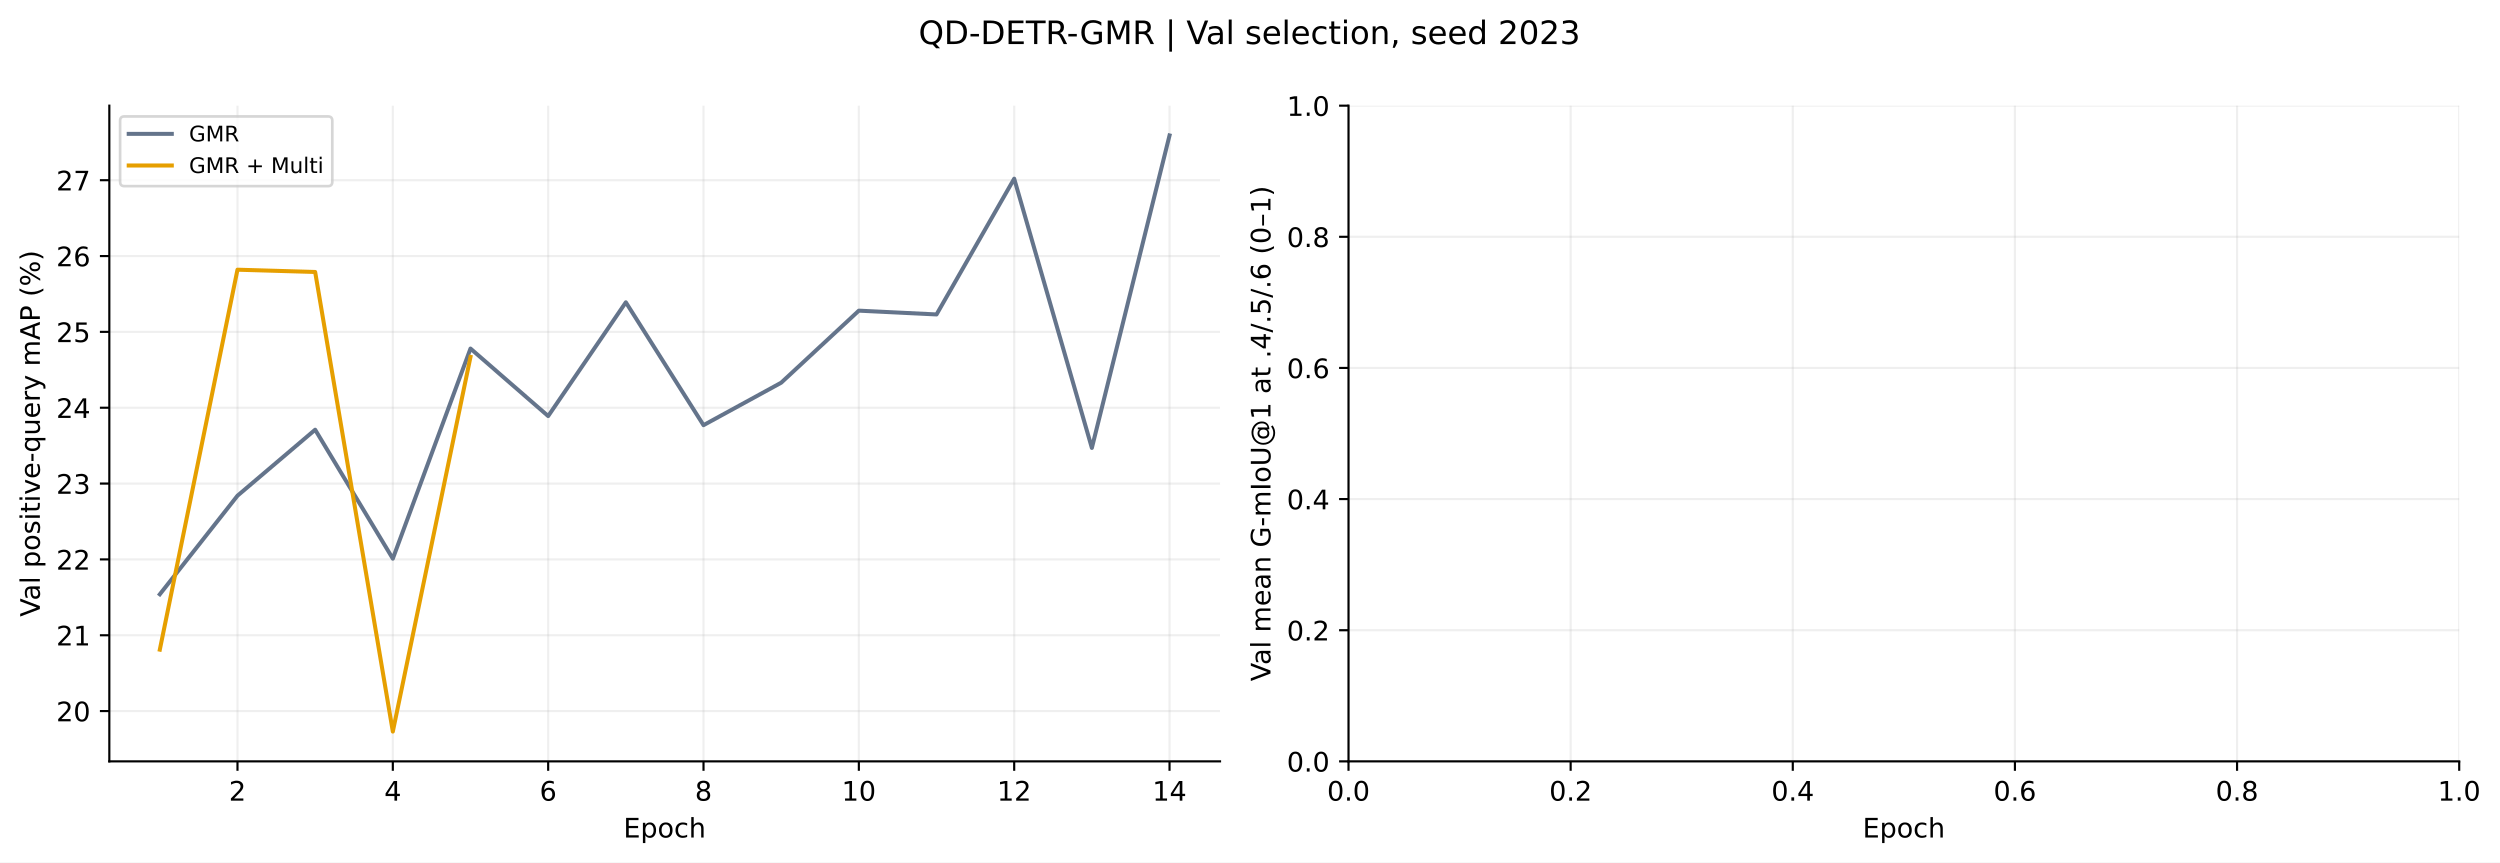
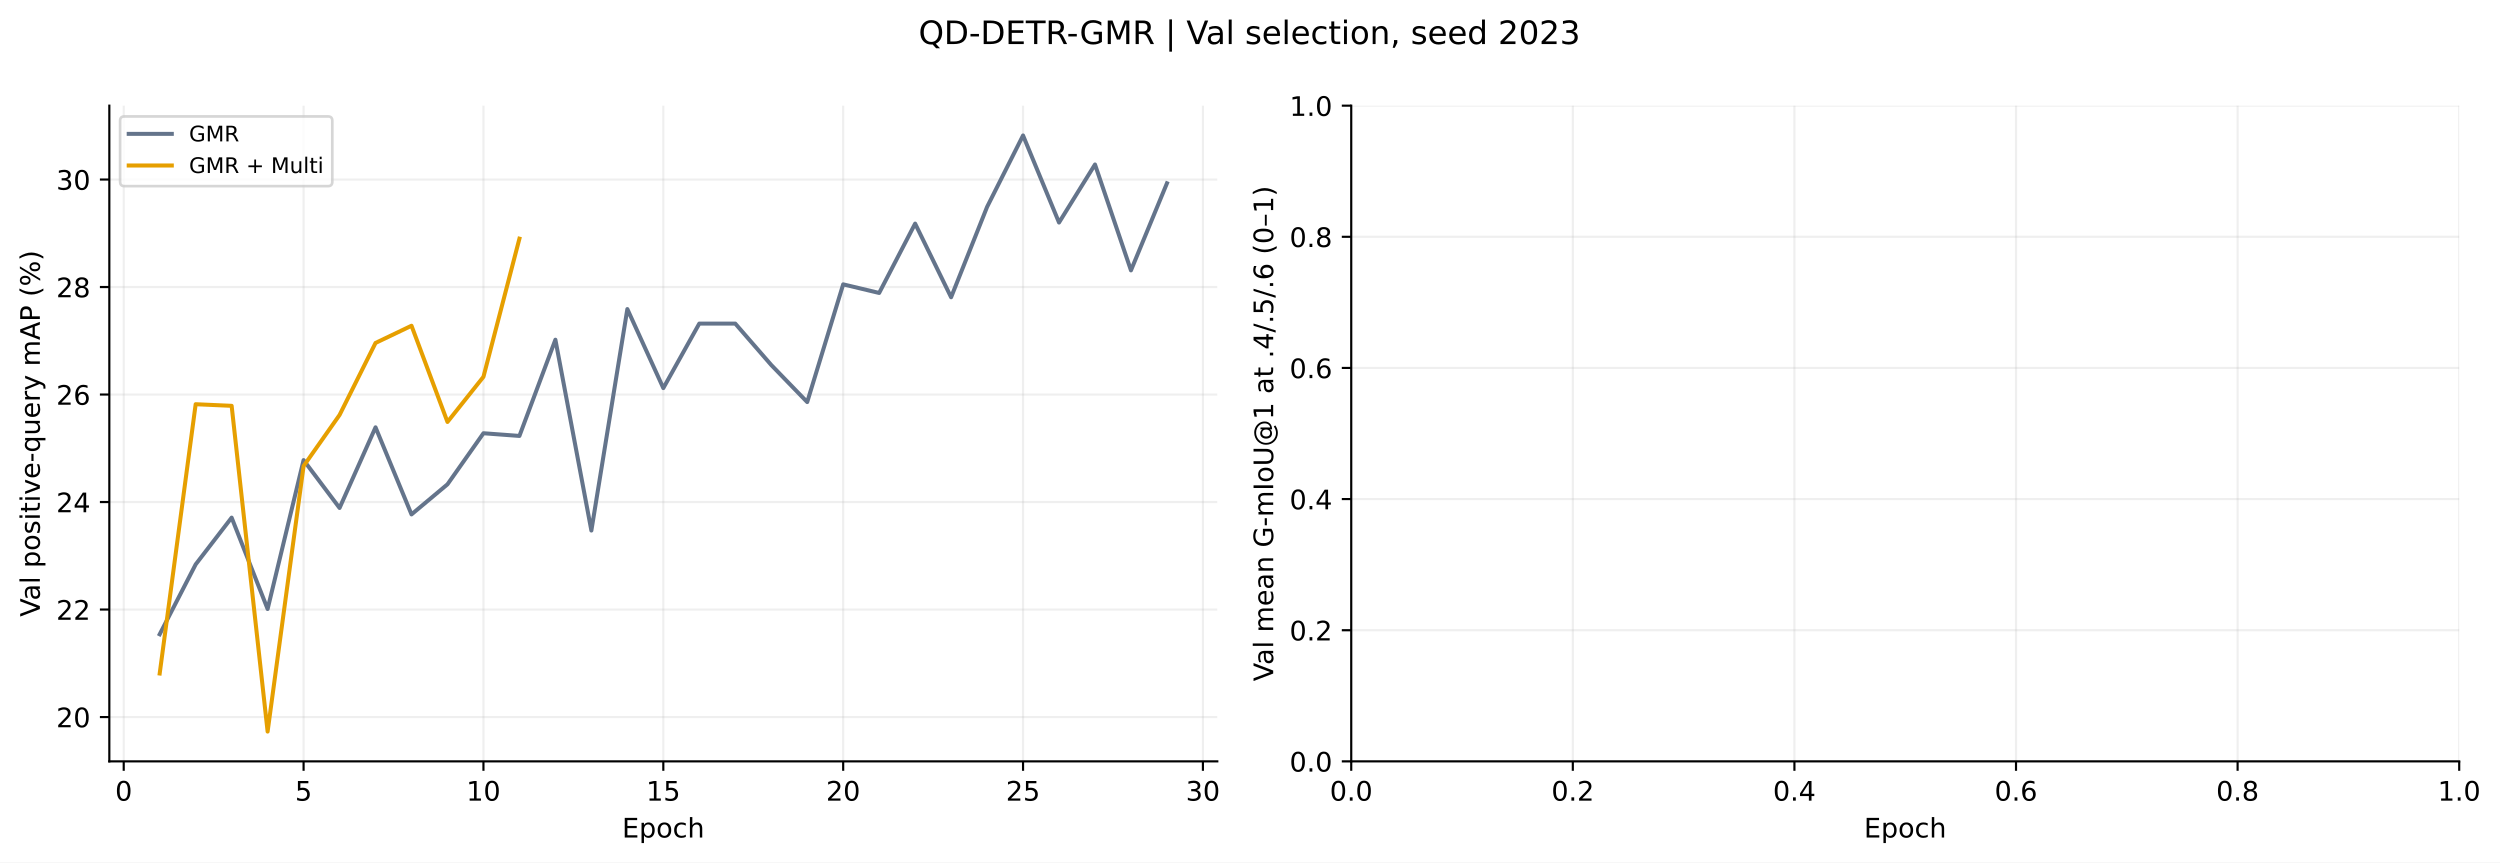
<svg xmlns="http://www.w3.org/2000/svg" xmlns:xlink="http://www.w3.org/1999/xlink" width="928.465pt" height="320.316pt" viewBox="0 0 928.465 320.316" version="1.1">
  <defs>
    <style type="text/css">*{stroke-linejoin: round; stroke-linecap: butt}</style>
  </defs>
  <g id="figure_1">
    <g id="patch_1">
      <path d="M -0 320.316  L 928.465 320.316  L 928.465 0  L -0 0  z " style="fill: #ffffff" />
    </g>
    <g id="axes_1">
      <g id="patch_2">
-         <path d="M 40.603 282.76  L 453.098 282.76  L 453.098 39.24  L 40.603 39.24  z " style="fill: #ffffff" />
+         <path d="M 40.603 282.76  L 452.089 282.76  L 452.089 39.24  L 40.603 39.24  z " style="fill: #ffffff" />
      </g>
      <g id="matplotlib.axis_1">
        <g id="xtick_1">
          <g id="line2d_1">
-             <path d="M 88.199 282.76  L 88.199 39.24  " clip-path="url(#p6a634c80c3)" style="fill: none; stroke: #b0b0b0; stroke-opacity: 0.2; stroke-width: 0.8; stroke-linecap: square" />
+             <path d="M 45.947 282.76  L 45.947 39.24  " clip-path="url(#pcd33205240)" style="fill: none; stroke: #b0b0b0; stroke-opacity: 0.2; stroke-width: 0.8; stroke-linecap: square" />
          </g>
          <g id="line2d_2">
            <defs>
              <path id="m847a747f1c" d="M 0 0  L 0 3.5  " style="stroke: #000000; stroke-width: 0.8" />
            </defs>
            <g>
-               <use xlink:href="#m847a747f1c" x="88.199" y="282.76" style="stroke: #000000; stroke-width: 0.8" />
+               <use xlink:href="#m847a747f1c" x="45.947" y="282.76" style="stroke: #000000; stroke-width: 0.8" />
            </g>
          </g>
          <g id="text_1">
-             <text style="font-size: 10px; font-family: 'DejaVu Sans'; text-anchor: middle" x="88.199" y="297.358" transform="rotate(-0 88.1987 297.3584)">2</text>
+             <text style="font-size: 10px; font-family: 'DejaVu Sans'; text-anchor: middle" x="45.947" y="297.358" transform="rotate(-0 45.9471 297.3584)">0</text>
          </g>
        </g>
        <g id="xtick_2">
          <g id="line2d_3">
-             <path d="M 145.89 282.76  L 145.89 39.24  " clip-path="url(#p6a634c80c3)" style="fill: none; stroke: #b0b0b0; stroke-opacity: 0.2; stroke-width: 0.8; stroke-linecap: square" />
+             <path d="M 112.747 282.76  L 112.747 39.24  " clip-path="url(#pcd33205240)" style="fill: none; stroke: #b0b0b0; stroke-opacity: 0.2; stroke-width: 0.8; stroke-linecap: square" />
          </g>
          <g id="line2d_4">
            <g>
-               <use xlink:href="#m847a747f1c" x="145.89" y="282.76" style="stroke: #000000; stroke-width: 0.8" />
+               <use xlink:href="#m847a747f1c" x="112.747" y="282.76" style="stroke: #000000; stroke-width: 0.8" />
            </g>
          </g>
          <g id="text_2">
-             <text style="font-size: 10px; font-family: 'DejaVu Sans'; text-anchor: middle" x="145.89" y="297.358" transform="rotate(-0 145.8903 297.3584)">4</text>
+             <text style="font-size: 10px; font-family: 'DejaVu Sans'; text-anchor: middle" x="112.747" y="297.358" transform="rotate(-0 112.7468 297.3584)">5</text>
          </g>
        </g>
        <g id="xtick_3">
          <g id="line2d_5">
-             <path d="M 203.582 282.76  L 203.582 39.24  " clip-path="url(#p6a634c80c3)" style="fill: none; stroke: #b0b0b0; stroke-opacity: 0.2; stroke-width: 0.8; stroke-linecap: square" />
+             <path d="M 179.546 282.76  L 179.546 39.24  " clip-path="url(#pcd33205240)" style="fill: none; stroke: #b0b0b0; stroke-opacity: 0.2; stroke-width: 0.8; stroke-linecap: square" />
          </g>
          <g id="line2d_6">
            <g>
-               <use xlink:href="#m847a747f1c" x="203.582" y="282.76" style="stroke: #000000; stroke-width: 0.8" />
+               <use xlink:href="#m847a747f1c" x="179.546" y="282.76" style="stroke: #000000; stroke-width: 0.8" />
            </g>
          </g>
          <g id="text_3">
-             <text style="font-size: 10px; font-family: 'DejaVu Sans'; text-anchor: middle" x="203.582" y="297.358" transform="rotate(-0 203.5819 297.3584)">6</text>
+             <text style="font-size: 10px; font-family: 'DejaVu Sans'; text-anchor: middle" x="179.546" y="297.358" transform="rotate(-0 179.5465 297.3584)">10</text>
          </g>
        </g>
        <g id="xtick_4">
          <g id="line2d_7">
-             <path d="M 261.274 282.76  L 261.274 39.24  " clip-path="url(#p6a634c80c3)" style="fill: none; stroke: #b0b0b0; stroke-opacity: 0.2; stroke-width: 0.8; stroke-linecap: square" />
+             <path d="M 246.346 282.76  L 246.346 39.24  " clip-path="url(#pcd33205240)" style="fill: none; stroke: #b0b0b0; stroke-opacity: 0.2; stroke-width: 0.8; stroke-linecap: square" />
          </g>
          <g id="line2d_8">
            <g>
-               <use xlink:href="#m847a747f1c" x="261.274" y="282.76" style="stroke: #000000; stroke-width: 0.8" />
+               <use xlink:href="#m847a747f1c" x="246.346" y="282.76" style="stroke: #000000; stroke-width: 0.8" />
            </g>
          </g>
          <g id="text_4">
-             <text style="font-size: 10px; font-family: 'DejaVu Sans'; text-anchor: middle" x="261.274" y="297.358" transform="rotate(-0 261.2735 297.3584)">8</text>
+             <text style="font-size: 10px; font-family: 'DejaVu Sans'; text-anchor: middle" x="246.346" y="297.358" transform="rotate(-0 246.3462 297.3584)">15</text>
          </g>
        </g>
        <g id="xtick_5">
          <g id="line2d_9">
-             <path d="M 318.965 282.76  L 318.965 39.24  " clip-path="url(#p6a634c80c3)" style="fill: none; stroke: #b0b0b0; stroke-opacity: 0.2; stroke-width: 0.8; stroke-linecap: square" />
+             <path d="M 313.146 282.76  L 313.146 39.24  " clip-path="url(#pcd33205240)" style="fill: none; stroke: #b0b0b0; stroke-opacity: 0.2; stroke-width: 0.8; stroke-linecap: square" />
          </g>
          <g id="line2d_10">
            <g>
-               <use xlink:href="#m847a747f1c" x="318.965" y="282.76" style="stroke: #000000; stroke-width: 0.8" />
+               <use xlink:href="#m847a747f1c" x="313.146" y="282.76" style="stroke: #000000; stroke-width: 0.8" />
            </g>
          </g>
          <g id="text_5">
-             <text style="font-size: 10px; font-family: 'DejaVu Sans'; text-anchor: middle" x="318.965" y="297.358" transform="rotate(-0 318.9651 297.3584)">10</text>
+             <text style="font-size: 10px; font-family: 'DejaVu Sans'; text-anchor: middle" x="313.146" y="297.358" transform="rotate(-0 313.1459 297.3584)">20</text>
          </g>
        </g>
        <g id="xtick_6">
          <g id="line2d_11">
-             <path d="M 376.657 282.76  L 376.657 39.24  " clip-path="url(#p6a634c80c3)" style="fill: none; stroke: #b0b0b0; stroke-opacity: 0.2; stroke-width: 0.8; stroke-linecap: square" />
+             <path d="M 379.946 282.76  L 379.946 39.24  " clip-path="url(#pcd33205240)" style="fill: none; stroke: #b0b0b0; stroke-opacity: 0.2; stroke-width: 0.8; stroke-linecap: square" />
          </g>
          <g id="line2d_12">
            <g>
-               <use xlink:href="#m847a747f1c" x="376.657" y="282.76" style="stroke: #000000; stroke-width: 0.8" />
+               <use xlink:href="#m847a747f1c" x="379.946" y="282.76" style="stroke: #000000; stroke-width: 0.8" />
            </g>
          </g>
          <g id="text_6">
-             <text style="font-size: 10px; font-family: 'DejaVu Sans'; text-anchor: middle" x="376.657" y="297.358" transform="rotate(-0 376.6567 297.3584)">12</text>
+             <text style="font-size: 10px; font-family: 'DejaVu Sans'; text-anchor: middle" x="379.946" y="297.358" transform="rotate(-0 379.9455 297.3584)">25</text>
          </g>
        </g>
        <g id="xtick_7">
          <g id="line2d_13">
-             <path d="M 434.348 282.76  L 434.348 39.24  " clip-path="url(#p6a634c80c3)" style="fill: none; stroke: #b0b0b0; stroke-opacity: 0.2; stroke-width: 0.8; stroke-linecap: square" />
+             <path d="M 446.745 282.76  L 446.745 39.24  " clip-path="url(#pcd33205240)" style="fill: none; stroke: #b0b0b0; stroke-opacity: 0.2; stroke-width: 0.8; stroke-linecap: square" />
          </g>
          <g id="line2d_14">
            <g>
-               <use xlink:href="#m847a747f1c" x="434.348" y="282.76" style="stroke: #000000; stroke-width: 0.8" />
+               <use xlink:href="#m847a747f1c" x="446.745" y="282.76" style="stroke: #000000; stroke-width: 0.8" />
            </g>
          </g>
          <g id="text_7">
-             <text style="font-size: 10px; font-family: 'DejaVu Sans'; text-anchor: middle" x="434.348" y="297.358" transform="rotate(-0 434.3484 297.3584)">14</text>
+             <text style="font-size: 10px; font-family: 'DejaVu Sans'; text-anchor: middle" x="446.745" y="297.358" transform="rotate(-0 446.7452 297.3584)">30</text>
          </g>
        </g>
        <g id="text_8">
-           <text style="font-size: 10px; font-family: 'DejaVu Sans'; text-anchor: middle" x="246.851" y="311.037" transform="rotate(-0 246.8506 311.0366)">Epoch</text>
+           <text style="font-size: 10px; font-family: 'DejaVu Sans'; text-anchor: middle" x="246.346" y="311.037" transform="rotate(-0 246.3462 311.0366)">Epoch</text>
        </g>
      </g>
      <g id="matplotlib.axis_2">
        <g id="ytick_1">
          <g id="line2d_15">
-             <path d="M 40.603 264.086  L 453.098 264.086  " clip-path="url(#p6a634c80c3)" style="fill: none; stroke: #b0b0b0; stroke-opacity: 0.2; stroke-width: 0.8; stroke-linecap: square" />
+             <path d="M 40.603 266.301  L 452.089 266.301  " clip-path="url(#pcd33205240)" style="fill: none; stroke: #b0b0b0; stroke-opacity: 0.2; stroke-width: 0.8; stroke-linecap: square" />
          </g>
          <g id="line2d_16">
            <defs>
              <path id="mc433141c62" d="M 0 0  L -3.5 0  " style="stroke: #000000; stroke-width: 0.8" />
            </defs>
            <g>
-               <use xlink:href="#mc433141c62" x="40.603" y="264.086" style="stroke: #000000; stroke-width: 0.8" />
+               <use xlink:href="#mc433141c62" x="40.603" y="266.301" style="stroke: #000000; stroke-width: 0.8" />
            </g>
          </g>
          <g id="text_9">
-             <text style="font-size: 10px; font-family: 'DejaVu Sans'; text-anchor: end" x="33.603" y="267.885" transform="rotate(-0 33.60312 267.8854)">20</text>
+             <text style="font-size: 10px; font-family: 'DejaVu Sans'; text-anchor: end" x="33.603" y="270.1" transform="rotate(-0 33.60312 270.1003)">20</text>
          </g>
        </g>
        <g id="ytick_2">
          <g id="line2d_17">
-             <path d="M 40.603 235.921  L 453.098 235.921  " clip-path="url(#p6a634c80c3)" style="fill: none; stroke: #b0b0b0; stroke-opacity: 0.2; stroke-width: 0.8; stroke-linecap: square" />
+             <path d="M 40.603 226.377  L 452.089 226.377  " clip-path="url(#pcd33205240)" style="fill: none; stroke: #b0b0b0; stroke-opacity: 0.2; stroke-width: 0.8; stroke-linecap: square" />
          </g>
          <g id="line2d_18">
            <g>
-               <use xlink:href="#mc433141c62" x="40.603" y="235.921" style="stroke: #000000; stroke-width: 0.8" />
+               <use xlink:href="#mc433141c62" x="40.603" y="226.377" style="stroke: #000000; stroke-width: 0.8" />
            </g>
          </g>
          <g id="text_10">
-             <text style="font-size: 10px; font-family: 'DejaVu Sans'; text-anchor: end" x="33.603" y="239.72" transform="rotate(-0 33.60312 239.7198)">21</text>
+             <text style="font-size: 10px; font-family: 'DejaVu Sans'; text-anchor: end" x="33.603" y="230.176" transform="rotate(-0 33.60312 230.1757)">22</text>
          </g>
        </g>
        <g id="ytick_3">
          <g id="line2d_19">
-             <path d="M 40.603 207.755  L 453.098 207.755  " clip-path="url(#p6a634c80c3)" style="fill: none; stroke: #b0b0b0; stroke-opacity: 0.2; stroke-width: 0.8; stroke-linecap: square" />
+             <path d="M 40.603 186.452  L 452.089 186.452  " clip-path="url(#pcd33205240)" style="fill: none; stroke: #b0b0b0; stroke-opacity: 0.2; stroke-width: 0.8; stroke-linecap: square" />
          </g>
          <g id="line2d_20">
            <g>
-               <use xlink:href="#mc433141c62" x="40.603" y="207.755" style="stroke: #000000; stroke-width: 0.8" />
+               <use xlink:href="#mc433141c62" x="40.603" y="186.452" style="stroke: #000000; stroke-width: 0.8" />
            </g>
          </g>
          <g id="text_11">
-             <text style="font-size: 10px; font-family: 'DejaVu Sans'; text-anchor: end" x="33.603" y="211.554" transform="rotate(-0 33.60312 211.5542)">22</text>
+             <text style="font-size: 10px; font-family: 'DejaVu Sans'; text-anchor: end" x="33.603" y="190.251" transform="rotate(-0 33.60312 190.2511)">24</text>
          </g>
        </g>
        <g id="ytick_4">
          <g id="line2d_21">
-             <path d="M 40.603 179.589  L 453.098 179.589  " clip-path="url(#p6a634c80c3)" style="fill: none; stroke: #b0b0b0; stroke-opacity: 0.2; stroke-width: 0.8; stroke-linecap: square" />
+             <path d="M 40.603 146.527  L 452.089 146.527  " clip-path="url(#pcd33205240)" style="fill: none; stroke: #b0b0b0; stroke-opacity: 0.2; stroke-width: 0.8; stroke-linecap: square" />
          </g>
          <g id="line2d_22">
            <g>
-               <use xlink:href="#mc433141c62" x="40.603" y="179.589" style="stroke: #000000; stroke-width: 0.8" />
+               <use xlink:href="#mc433141c62" x="40.603" y="146.527" style="stroke: #000000; stroke-width: 0.8" />
            </g>
          </g>
          <g id="text_12">
-             <text style="font-size: 10px; font-family: 'DejaVu Sans'; text-anchor: end" x="33.603" y="183.389" transform="rotate(-0 33.60312 183.3885)">23</text>
+             <text style="font-size: 10px; font-family: 'DejaVu Sans'; text-anchor: end" x="33.603" y="150.327" transform="rotate(-0 33.60312 150.3266)">26</text>
          </g>
        </g>
        <g id="ytick_5">
          <g id="line2d_23">
-             <path d="M 40.603 151.424  L 453.098 151.424  " clip-path="url(#p6a634c80c3)" style="fill: none; stroke: #b0b0b0; stroke-opacity: 0.2; stroke-width: 0.8; stroke-linecap: square" />
+             <path d="M 40.603 106.603  L 452.089 106.603  " clip-path="url(#pcd33205240)" style="fill: none; stroke: #b0b0b0; stroke-opacity: 0.2; stroke-width: 0.8; stroke-linecap: square" />
          </g>
          <g id="line2d_24">
            <g>
-               <use xlink:href="#mc433141c62" x="40.603" y="151.424" style="stroke: #000000; stroke-width: 0.8" />
+               <use xlink:href="#mc433141c62" x="40.603" y="106.603" style="stroke: #000000; stroke-width: 0.8" />
            </g>
          </g>
          <g id="text_13">
-             <text style="font-size: 10px; font-family: 'DejaVu Sans'; text-anchor: end" x="33.603" y="155.223" transform="rotate(-0 33.60312 155.2229)">24</text>
+             <text style="font-size: 10px; font-family: 'DejaVu Sans'; text-anchor: end" x="33.603" y="110.402" transform="rotate(-0 33.60312 110.402)">28</text>
          </g>
        </g>
        <g id="ytick_6">
          <g id="line2d_25">
-             <path d="M 40.603 123.258  L 453.098 123.258  " clip-path="url(#p6a634c80c3)" style="fill: none; stroke: #b0b0b0; stroke-opacity: 0.2; stroke-width: 0.8; stroke-linecap: square" />
+             <path d="M 40.603 66.678  L 452.089 66.678  " clip-path="url(#pcd33205240)" style="fill: none; stroke: #b0b0b0; stroke-opacity: 0.2; stroke-width: 0.8; stroke-linecap: square" />
          </g>
          <g id="line2d_26">
            <g>
-               <use xlink:href="#mc433141c62" x="40.603" y="123.258" style="stroke: #000000; stroke-width: 0.8" />
+               <use xlink:href="#mc433141c62" x="40.603" y="66.678" style="stroke: #000000; stroke-width: 0.8" />
            </g>
          </g>
          <g id="text_14">
-             <text style="font-size: 10px; font-family: 'DejaVu Sans'; text-anchor: end" x="33.603" y="127.057" transform="rotate(-0 33.60312 127.0573)">25</text>
-           </g>
-         </g>
-         <g id="ytick_7">
-           <g id="line2d_27">
-             <path d="M 40.603 95.092  L 453.098 95.092  " clip-path="url(#p6a634c80c3)" style="fill: none; stroke: #b0b0b0; stroke-opacity: 0.2; stroke-width: 0.8; stroke-linecap: square" />
-           </g>
-           <g id="line2d_28">
-             <g>
-               <use xlink:href="#mc433141c62" x="40.603" y="95.092" style="stroke: #000000; stroke-width: 0.8" />
-             </g>
-           </g>
-           <g id="text_15">
-             <text style="font-size: 10px; font-family: 'DejaVu Sans'; text-anchor: end" x="33.603" y="98.892" transform="rotate(-0 33.60312 98.89166)">26</text>
-           </g>
-         </g>
-         <g id="ytick_8">
-           <g id="line2d_29">
-             <path d="M 40.603 66.927  L 453.098 66.927  " clip-path="url(#p6a634c80c3)" style="fill: none; stroke: #b0b0b0; stroke-opacity: 0.2; stroke-width: 0.8; stroke-linecap: square" />
-           </g>
-           <g id="line2d_30">
-             <g>
-               <use xlink:href="#mc433141c62" x="40.603" y="66.927" style="stroke: #000000; stroke-width: 0.8" />
-             </g>
-           </g>
-           <g id="text_16">
-             <text style="font-size: 10px; font-family: 'DejaVu Sans'; text-anchor: end" x="33.603" y="70.726" transform="rotate(-0 33.60312 70.72603)">27</text>
-           </g>
-         </g>
-         <g id="text_17">
+             <text style="font-size: 10px; font-family: 'DejaVu Sans'; text-anchor: end" x="33.603" y="70.477" transform="rotate(-0 33.60312 70.47739)">30</text>
+           </g>
+         </g>
+         <g id="text_15">
          <text style="font-size: 10px; font-family: 'DejaVu Sans'; text-anchor: middle" x="14.798" y="161" transform="rotate(-90 14.79844 161)">Val positive-query mAP (%)</text>
        </g>
      </g>
-       <g id="line2d_31">
-         <path d="M 59.353 220.711  L 88.199 184.096  L 117.045 159.592  L 145.89 207.473  L 174.736 129.454  L 203.582 154.522  L 232.428 112.273  L 261.274 157.902  L 290.119 142.129  L 318.965 115.372  L 347.811 116.78  L 376.657 66.363  L 405.503 166.351  L 434.348 50.309  " clip-path="url(#p6a634c80c3)" style="fill: none; stroke: #64748b; stroke-width: 1.5; stroke-linecap: square" />
-       </g>
-       <g id="line2d_32">
-         <path d="M 59.353 241.272  L 88.199 100.162  L 117.045 101.007  L 145.89 271.691  L 174.736 132.553  " clip-path="url(#p6a634c80c3)" style="fill: none; stroke: #e69f00; stroke-width: 1.5; stroke-linecap: square" />
+       <g id="line2d_27">
+         <path d="M 59.307 235.559  L 72.667 209.608  L 86.027 192.241  L 99.387 226.177  L 112.747 170.881  L 126.107 188.648  L 139.467 158.704  L 152.827 191.043  L 166.187 179.864  L 179.546 160.9  L 192.906 161.898  L 206.266 126.166  L 219.626 197.032  L 232.986 114.787  L 246.346 144.132  L 259.706 120.177  L 273.066 120.177  L 286.426 135.548  L 299.786 149.322  L 313.146 105.605  L 326.506 108.799  L 339.866 83.047  L 353.226 110.396  L 366.586 76.859  L 379.946 50.309  L 393.305 82.648  L 406.665 61.089  L 420.025 100.414  L 433.385 68.076  " clip-path="url(#pcd33205240)" style="fill: none; stroke: #64748b; stroke-width: 1.5; stroke-linecap: square" />
+       </g>
+       <g id="line2d_28">
+         <path d="M 59.307 250.132  L 72.667 150.121  L 86.027 150.719  L 99.387 271.691  L 112.747 173.077  L 126.107 154.113  L 139.467 127.364  L 152.827 120.976  L 166.187 156.708  L 179.546 139.94  L 192.906 88.637  " clip-path="url(#pcd33205240)" style="fill: none; stroke: #e69f00; stroke-width: 1.5; stroke-linecap: square" />
      </g>
      <g id="patch_3">
        <path d="M 40.603 282.76  L 40.603 39.24  " style="fill: none; stroke: #000000; stroke-width: 0.8; stroke-linejoin: miter; stroke-linecap: square" />
      </g>
      <g id="patch_4">
-         <path d="M 40.603 282.76  L 453.098 282.76  " style="fill: none; stroke: #000000; stroke-width: 0.8; stroke-linejoin: miter; stroke-linecap: square" />
+         <path d="M 40.603 282.76  L 452.089 282.76  " style="fill: none; stroke: #000000; stroke-width: 0.8; stroke-linejoin: miter; stroke-linecap: square" />
      </g>
      <g id="legend_1">
        <g id="patch_5">
          <path d="M 46.203 69.125  L 121.806 69.125  Q 123.406 69.125 123.406 67.525  L 123.406 44.84  Q 123.406 43.24 121.806 43.24  L 46.203 43.24  Q 44.603 43.24 44.603 44.84  L 44.603 67.525  Q 44.603 69.125 46.203 69.125  z " style="fill: #ffffff; opacity: 0.8; stroke: #cccccc; stroke-linejoin: miter" />
        </g>
-         <g id="line2d_33">
+         <g id="line2d_29">
          <path d="M 47.803 49.719  L 55.803 49.719  L 63.803 49.719  " style="fill: none; stroke: #64748b; stroke-width: 1.5; stroke-linecap: square" />
        </g>
-         <g id="text_18">
+         <g id="text_16">
          <text style="font-size: 8px; font-family: 'DejaVu Sans'; text-anchor: start" x="70.203" y="52.519" transform="rotate(-0 70.20312 52.51875)">GMR</text>
        </g>
-         <g id="line2d_34">
+         <g id="line2d_30">
          <path d="M 47.803 61.461  L 55.803 61.461  L 63.803 61.461  " style="fill: none; stroke: #e69f00; stroke-width: 1.5; stroke-linecap: square" />
        </g>
-         <g id="text_19">
+         <g id="text_17">
          <text style="font-size: 8px; font-family: 'DejaVu Sans'; text-anchor: start" x="70.203" y="64.261" transform="rotate(-0 70.20312 64.26125)">GMR + Multi</text>
        </g>
      </g>
    </g>
    <g id="axes_2">
      <g id="patch_6">
-         <path d="M 500.818 282.76  L 913.313 282.76  L 913.313 39.24  L 500.818 39.24  z " style="fill: #ffffff" />
+         <path d="M 501.827 282.76  L 913.313 282.76  L 913.313 39.24  L 501.827 39.24  z " style="fill: #ffffff" />
      </g>
      <g id="matplotlib.axis_3">
        <g id="xtick_8">
+           <g id="line2d_31">
+             <path d="M 501.827 282.76  L 501.827 39.24  " clip-path="url(#p8d53057b49)" style="fill: none; stroke: #b0b0b0; stroke-opacity: 0.2; stroke-width: 0.8; stroke-linecap: square" />
+           </g>
+           <g id="line2d_32">
+             <g>
+               <use xlink:href="#m847a747f1c" x="501.827" y="282.76" style="stroke: #000000; stroke-width: 0.8" />
+             </g>
+           </g>
+           <g id="text_18">
+             <text style="font-size: 10px; font-family: 'DejaVu Sans'; text-anchor: middle" x="501.827" y="297.358" transform="rotate(-0 501.827 297.3584)">0.0</text>
+           </g>
+         </g>
+         <g id="xtick_9">
+           <g id="line2d_33">
+             <path d="M 584.124 282.76  L 584.124 39.24  " clip-path="url(#p8d53057b49)" style="fill: none; stroke: #b0b0b0; stroke-opacity: 0.2; stroke-width: 0.8; stroke-linecap: square" />
+           </g>
+           <g id="line2d_34">
+             <g>
+               <use xlink:href="#m847a747f1c" x="584.124" y="282.76" style="stroke: #000000; stroke-width: 0.8" />
+             </g>
+           </g>
+           <g id="text_19">
+             <text style="font-size: 10px; font-family: 'DejaVu Sans'; text-anchor: middle" x="584.124" y="297.358" transform="rotate(-0 584.1243 297.3584)">0.2</text>
+           </g>
+         </g>
+         <g id="xtick_10">
          <g id="line2d_35">
-             <path d="M 500.818 282.76  L 500.818 39.24  " clip-path="url(#pecd0bc75a0)" style="fill: none; stroke: #b0b0b0; stroke-opacity: 0.2; stroke-width: 0.8; stroke-linecap: square" />
+             <path d="M 666.421 282.76  L 666.421 39.24  " clip-path="url(#p8d53057b49)" style="fill: none; stroke: #b0b0b0; stroke-opacity: 0.2; stroke-width: 0.8; stroke-linecap: square" />
          </g>
          <g id="line2d_36">
            <g>
-               <use xlink:href="#m847a747f1c" x="500.818" y="282.76" style="stroke: #000000; stroke-width: 0.8" />
+               <use xlink:href="#m847a747f1c" x="666.421" y="282.76" style="stroke: #000000; stroke-width: 0.8" />
            </g>
          </g>
          <g id="text_20">
-             <text style="font-size: 10px; font-family: 'DejaVu Sans'; text-anchor: middle" x="500.818" y="297.358" transform="rotate(-0 500.8181 297.3584)">0.0</text>
-           </g>
-         </g>
-         <g id="xtick_9">
+             <text style="font-size: 10px; font-family: 'DejaVu Sans'; text-anchor: middle" x="666.421" y="297.358" transform="rotate(-0 666.4215 297.3584)">0.4</text>
+           </g>
+         </g>
+         <g id="xtick_11">
          <g id="line2d_37">
-             <path d="M 583.317 282.76  L 583.317 39.24  " clip-path="url(#pecd0bc75a0)" style="fill: none; stroke: #b0b0b0; stroke-opacity: 0.2; stroke-width: 0.8; stroke-linecap: square" />
+             <path d="M 748.719 282.76  L 748.719 39.24  " clip-path="url(#p8d53057b49)" style="fill: none; stroke: #b0b0b0; stroke-opacity: 0.2; stroke-width: 0.8; stroke-linecap: square" />
          </g>
          <g id="line2d_38">
            <g>
-               <use xlink:href="#m847a747f1c" x="583.317" y="282.76" style="stroke: #000000; stroke-width: 0.8" />
+               <use xlink:href="#m847a747f1c" x="748.719" y="282.76" style="stroke: #000000; stroke-width: 0.8" />
            </g>
          </g>
          <g id="text_21">
-             <text style="font-size: 10px; font-family: 'DejaVu Sans'; text-anchor: middle" x="583.317" y="297.358" transform="rotate(-0 583.3171 297.3584)">0.2</text>
-           </g>
-         </g>
-         <g id="xtick_10">
+             <text style="font-size: 10px; font-family: 'DejaVu Sans'; text-anchor: middle" x="748.719" y="297.358" transform="rotate(-0 748.7187 297.3584)">0.6</text>
+           </g>
+         </g>
+         <g id="xtick_12">
          <g id="line2d_39">
-             <path d="M 665.816 282.76  L 665.816 39.24  " clip-path="url(#pecd0bc75a0)" style="fill: none; stroke: #b0b0b0; stroke-opacity: 0.2; stroke-width: 0.8; stroke-linecap: square" />
+             <path d="M 831.016 282.76  L 831.016 39.24  " clip-path="url(#p8d53057b49)" style="fill: none; stroke: #b0b0b0; stroke-opacity: 0.2; stroke-width: 0.8; stroke-linecap: square" />
          </g>
          <g id="line2d_40">
            <g>
-               <use xlink:href="#m847a747f1c" x="665.816" y="282.76" style="stroke: #000000; stroke-width: 0.8" />
+               <use xlink:href="#m847a747f1c" x="831.016" y="282.76" style="stroke: #000000; stroke-width: 0.8" />
            </g>
          </g>
          <g id="text_22">
-             <text style="font-size: 10px; font-family: 'DejaVu Sans'; text-anchor: middle" x="665.816" y="297.358" transform="rotate(-0 665.8161 297.3584)">0.4</text>
-           </g>
-         </g>
-         <g id="xtick_11">
+             <text style="font-size: 10px; font-family: 'DejaVu Sans'; text-anchor: middle" x="831.016" y="297.358" transform="rotate(-0 831.0159 297.3584)">0.8</text>
+           </g>
+         </g>
+         <g id="xtick_13">
          <g id="line2d_41">
-             <path d="M 748.315 282.76  L 748.315 39.24  " clip-path="url(#pecd0bc75a0)" style="fill: none; stroke: #b0b0b0; stroke-opacity: 0.2; stroke-width: 0.8; stroke-linecap: square" />
+             <path d="M 913.313 282.76  L 913.313 39.24  " clip-path="url(#p8d53057b49)" style="fill: none; stroke: #b0b0b0; stroke-opacity: 0.2; stroke-width: 0.8; stroke-linecap: square" />
          </g>
          <g id="line2d_42">
            <g>
-               <use xlink:href="#m847a747f1c" x="748.315" y="282.76" style="stroke: #000000; stroke-width: 0.8" />
+               <use xlink:href="#m847a747f1c" x="913.313" y="282.76" style="stroke: #000000; stroke-width: 0.8" />
            </g>
          </g>
          <g id="text_23">
-             <text style="font-size: 10px; font-family: 'DejaVu Sans'; text-anchor: middle" x="748.315" y="297.358" transform="rotate(-0 748.3151 297.3584)">0.6</text>
-           </g>
-         </g>
-         <g id="xtick_12">
+             <text style="font-size: 10px; font-family: 'DejaVu Sans'; text-anchor: middle" x="913.313" y="297.358" transform="rotate(-0 913.3131 297.3584)">1.0</text>
+           </g>
+         </g>
+         <g id="text_24">
+           <text style="font-size: 10px; font-family: 'DejaVu Sans'; text-anchor: middle" x="707.57" y="311.037" transform="rotate(-0 707.5701 311.0366)">Epoch</text>
+         </g>
+       </g>
+       <g id="matplotlib.axis_4">
+         <g id="ytick_7">
          <g id="line2d_43">
-             <path d="M 830.814 282.76  L 830.814 39.24  " clip-path="url(#pecd0bc75a0)" style="fill: none; stroke: #b0b0b0; stroke-opacity: 0.2; stroke-width: 0.8; stroke-linecap: square" />
+             <path d="M 501.827 282.76  L 913.313 282.76  " clip-path="url(#p8d53057b49)" style="fill: none; stroke: #b0b0b0; stroke-opacity: 0.2; stroke-width: 0.8; stroke-linecap: square" />
          </g>
          <g id="line2d_44">
            <g>
-               <use xlink:href="#m847a747f1c" x="830.814" y="282.76" style="stroke: #000000; stroke-width: 0.8" />
-             </g>
-           </g>
-           <g id="text_24">
-             <text style="font-size: 10px; font-family: 'DejaVu Sans'; text-anchor: middle" x="830.814" y="297.358" transform="rotate(-0 830.8141 297.3584)">0.8</text>
-           </g>
-         </g>
-         <g id="xtick_13">
+               <use xlink:href="#mc433141c62" x="501.827" y="282.76" style="stroke: #000000; stroke-width: 0.8" />
+             </g>
+           </g>
+           <g id="text_25">
+             <text style="font-size: 10px; font-family: 'DejaVu Sans'; text-anchor: end" x="494.827" y="286.559" transform="rotate(-0 494.827 286.5592)">0.0</text>
+           </g>
+         </g>
+         <g id="ytick_8">
          <g id="line2d_45">
-             <path d="M 913.313 282.76  L 913.313 39.24  " clip-path="url(#pecd0bc75a0)" style="fill: none; stroke: #b0b0b0; stroke-opacity: 0.2; stroke-width: 0.8; stroke-linecap: square" />
+             <path d="M 501.827 234.056  L 913.313 234.056  " clip-path="url(#p8d53057b49)" style="fill: none; stroke: #b0b0b0; stroke-opacity: 0.2; stroke-width: 0.8; stroke-linecap: square" />
          </g>
          <g id="line2d_46">
            <g>
-               <use xlink:href="#m847a747f1c" x="913.313" y="282.76" style="stroke: #000000; stroke-width: 0.8" />
-             </g>
-           </g>
-           <g id="text_25">
-             <text style="font-size: 10px; font-family: 'DejaVu Sans'; text-anchor: middle" x="913.313" y="297.358" transform="rotate(-0 913.3131 297.3584)">1.0</text>
-           </g>
-         </g>
-         <g id="text_26">
-           <text style="font-size: 10px; font-family: 'DejaVu Sans'; text-anchor: middle" x="707.066" y="311.037" transform="rotate(-0 707.0656 311.0366)">Epoch</text>
-         </g>
-       </g>
-       <g id="matplotlib.axis_4">
+               <use xlink:href="#mc433141c62" x="501.827" y="234.056" style="stroke: #000000; stroke-width: 0.8" />
+             </g>
+           </g>
+           <g id="text_26">
+             <text style="font-size: 10px; font-family: 'DejaVu Sans'; text-anchor: end" x="494.827" y="237.855" transform="rotate(-0 494.827 237.8552)">0.2</text>
+           </g>
+         </g>
        <g id="ytick_9">
          <g id="line2d_47">
-             <path d="M 500.818 282.76  L 913.313 282.76  " clip-path="url(#pecd0bc75a0)" style="fill: none; stroke: #b0b0b0; stroke-opacity: 0.2; stroke-width: 0.8; stroke-linecap: square" />
+             <path d="M 501.827 185.352  L 913.313 185.352  " clip-path="url(#p8d53057b49)" style="fill: none; stroke: #b0b0b0; stroke-opacity: 0.2; stroke-width: 0.8; stroke-linecap: square" />
          </g>
          <g id="line2d_48">
            <g>
-               <use xlink:href="#mc433141c62" x="500.818" y="282.76" style="stroke: #000000; stroke-width: 0.8" />
+               <use xlink:href="#mc433141c62" x="501.827" y="185.352" style="stroke: #000000; stroke-width: 0.8" />
            </g>
          </g>
          <g id="text_27">
-             <text style="font-size: 10px; font-family: 'DejaVu Sans'; text-anchor: end" x="493.818" y="286.559" transform="rotate(-0 493.8181 286.5592)">0.0</text>
+             <text style="font-size: 10px; font-family: 'DejaVu Sans'; text-anchor: end" x="494.827" y="189.151" transform="rotate(-0 494.827 189.1512)">0.4</text>
          </g>
        </g>
        <g id="ytick_10">
          <g id="line2d_49">
-             <path d="M 500.818 234.056  L 913.313 234.056  " clip-path="url(#pecd0bc75a0)" style="fill: none; stroke: #b0b0b0; stroke-opacity: 0.2; stroke-width: 0.8; stroke-linecap: square" />
+             <path d="M 501.827 136.648  L 913.313 136.648  " clip-path="url(#p8d53057b49)" style="fill: none; stroke: #b0b0b0; stroke-opacity: 0.2; stroke-width: 0.8; stroke-linecap: square" />
          </g>
          <g id="line2d_50">
            <g>
-               <use xlink:href="#mc433141c62" x="500.818" y="234.056" style="stroke: #000000; stroke-width: 0.8" />
+               <use xlink:href="#mc433141c62" x="501.827" y="136.648" style="stroke: #000000; stroke-width: 0.8" />
            </g>
          </g>
          <g id="text_28">
-             <text style="font-size: 10px; font-family: 'DejaVu Sans'; text-anchor: end" x="493.818" y="237.855" transform="rotate(-0 493.8181 237.8552)">0.2</text>
+             <text style="font-size: 10px; font-family: 'DejaVu Sans'; text-anchor: end" x="494.827" y="140.447" transform="rotate(-0 494.827 140.4472)">0.6</text>
          </g>
        </g>
        <g id="ytick_11">
          <g id="line2d_51">
-             <path d="M 500.818 185.352  L 913.313 185.352  " clip-path="url(#pecd0bc75a0)" style="fill: none; stroke: #b0b0b0; stroke-opacity: 0.2; stroke-width: 0.8; stroke-linecap: square" />
+             <path d="M 501.827 87.944  L 913.313 87.944  " clip-path="url(#p8d53057b49)" style="fill: none; stroke: #b0b0b0; stroke-opacity: 0.2; stroke-width: 0.8; stroke-linecap: square" />
          </g>
          <g id="line2d_52">
            <g>
-               <use xlink:href="#mc433141c62" x="500.818" y="185.352" style="stroke: #000000; stroke-width: 0.8" />
+               <use xlink:href="#mc433141c62" x="501.827" y="87.944" style="stroke: #000000; stroke-width: 0.8" />
            </g>
          </g>
          <g id="text_29">
-             <text style="font-size: 10px; font-family: 'DejaVu Sans'; text-anchor: end" x="493.818" y="189.151" transform="rotate(-0 493.8181 189.1512)">0.4</text>
+             <text style="font-size: 10px; font-family: 'DejaVu Sans'; text-anchor: end" x="494.827" y="91.743" transform="rotate(-0 494.827 91.74322)">0.8</text>
          </g>
        </g>
        <g id="ytick_12">
          <g id="line2d_53">
-             <path d="M 500.818 136.648  L 913.313 136.648  " clip-path="url(#pecd0bc75a0)" style="fill: none; stroke: #b0b0b0; stroke-opacity: 0.2; stroke-width: 0.8; stroke-linecap: square" />
+             <path d="M 501.827 39.24  L 913.313 39.24  " clip-path="url(#p8d53057b49)" style="fill: none; stroke: #b0b0b0; stroke-opacity: 0.2; stroke-width: 0.8; stroke-linecap: square" />
          </g>
          <g id="line2d_54">
            <g>
-               <use xlink:href="#mc433141c62" x="500.818" y="136.648" style="stroke: #000000; stroke-width: 0.8" />
+               <use xlink:href="#mc433141c62" x="501.827" y="39.24" style="stroke: #000000; stroke-width: 0.8" />
            </g>
          </g>
          <g id="text_30">
-             <text style="font-size: 10px; font-family: 'DejaVu Sans'; text-anchor: end" x="493.818" y="140.447" transform="rotate(-0 493.8181 140.4472)">0.6</text>
-           </g>
-         </g>
-         <g id="ytick_13">
-           <g id="line2d_55">
-             <path d="M 500.818 87.944  L 913.313 87.944  " clip-path="url(#pecd0bc75a0)" style="fill: none; stroke: #b0b0b0; stroke-opacity: 0.2; stroke-width: 0.8; stroke-linecap: square" />
-           </g>
-           <g id="line2d_56">
-             <g>
-               <use xlink:href="#mc433141c62" x="500.818" y="87.944" style="stroke: #000000; stroke-width: 0.8" />
-             </g>
-           </g>
-           <g id="text_31">
-             <text style="font-size: 10px; font-family: 'DejaVu Sans'; text-anchor: end" x="493.818" y="91.743" transform="rotate(-0 493.8181 91.74322)">0.8</text>
-           </g>
-         </g>
-         <g id="ytick_14">
-           <g id="line2d_57">
-             <path d="M 500.818 39.24  L 913.313 39.24  " clip-path="url(#pecd0bc75a0)" style="fill: none; stroke: #b0b0b0; stroke-opacity: 0.2; stroke-width: 0.8; stroke-linecap: square" />
-           </g>
-           <g id="line2d_58">
-             <g>
-               <use xlink:href="#mc433141c62" x="500.818" y="39.24" style="stroke: #000000; stroke-width: 0.8" />
-             </g>
-           </g>
-           <g id="text_32">
-             <text style="font-size: 10px; font-family: 'DejaVu Sans'; text-anchor: end" x="493.818" y="43.039" transform="rotate(-0 493.8181 43.03922)">1.0</text>
-           </g>
-         </g>
-         <g id="text_33">
-           <text style="font-size: 10px; font-family: 'DejaVu Sans'; text-anchor: middle" x="471.835" y="161" transform="rotate(-90 471.8353 161)">Val mean G-mIoU@1 at .4/.5/.6 (0–1)</text>
+             <text style="font-size: 10px; font-family: 'DejaVu Sans'; text-anchor: end" x="494.827" y="43.039" transform="rotate(-0 494.827 43.03922)">1.0</text>
+           </g>
+         </g>
+         <g id="text_31">
+           <text style="font-size: 10px; font-family: 'DejaVu Sans'; text-anchor: middle" x="472.844" y="161" transform="rotate(-90 472.8442 161)">Val mean G-mIoU@1 at .4/.5/.6 (0–1)</text>
        </g>
      </g>
      <g id="patch_7">
-         <path d="M 500.818 282.76  L 500.818 39.24  " style="fill: none; stroke: #000000; stroke-width: 0.8; stroke-linejoin: miter; stroke-linecap: square" />
+         <path d="M 501.827 282.76  L 501.827 39.24  " style="fill: none; stroke: #000000; stroke-width: 0.8; stroke-linejoin: miter; stroke-linecap: square" />
      </g>
      <g id="patch_8">
-         <path d="M 500.818 282.76  L 913.313 282.76  " style="fill: none; stroke: #000000; stroke-width: 0.8; stroke-linejoin: miter; stroke-linecap: square" />
+         <path d="M 501.827 282.76  L 913.313 282.76  " style="fill: none; stroke: #000000; stroke-width: 0.8; stroke-linejoin: miter; stroke-linecap: square" />
      </g>
    </g>
-     <g id="text_34">
+     <g id="text_32">
      <text style="font-size: 12px; font-family: 'DejaVu Sans'; text-anchor: middle" x="464.033" y="16.371" transform="rotate(-0 464.0331 16.37063)">QD-DETR-GMR | Val selection, seed 2023</text>
    </g>
  </g>
  <defs>
-     <clipPath id="p6a634c80c3">
-       <rect x="40.603" y="39.24" width="412.495" height="243.52" />
+     <clipPath id="pcd33205240">
+       <rect x="40.603" y="39.24" width="411.486" height="243.52" />
    </clipPath>
-     <clipPath id="pecd0bc75a0">
-       <rect x="500.818" y="39.24" width="412.495" height="243.52" />
+     <clipPath id="p8d53057b49">
+       <rect x="501.827" y="39.24" width="411.486" height="243.52" />
    </clipPath>
  </defs>
</svg>
